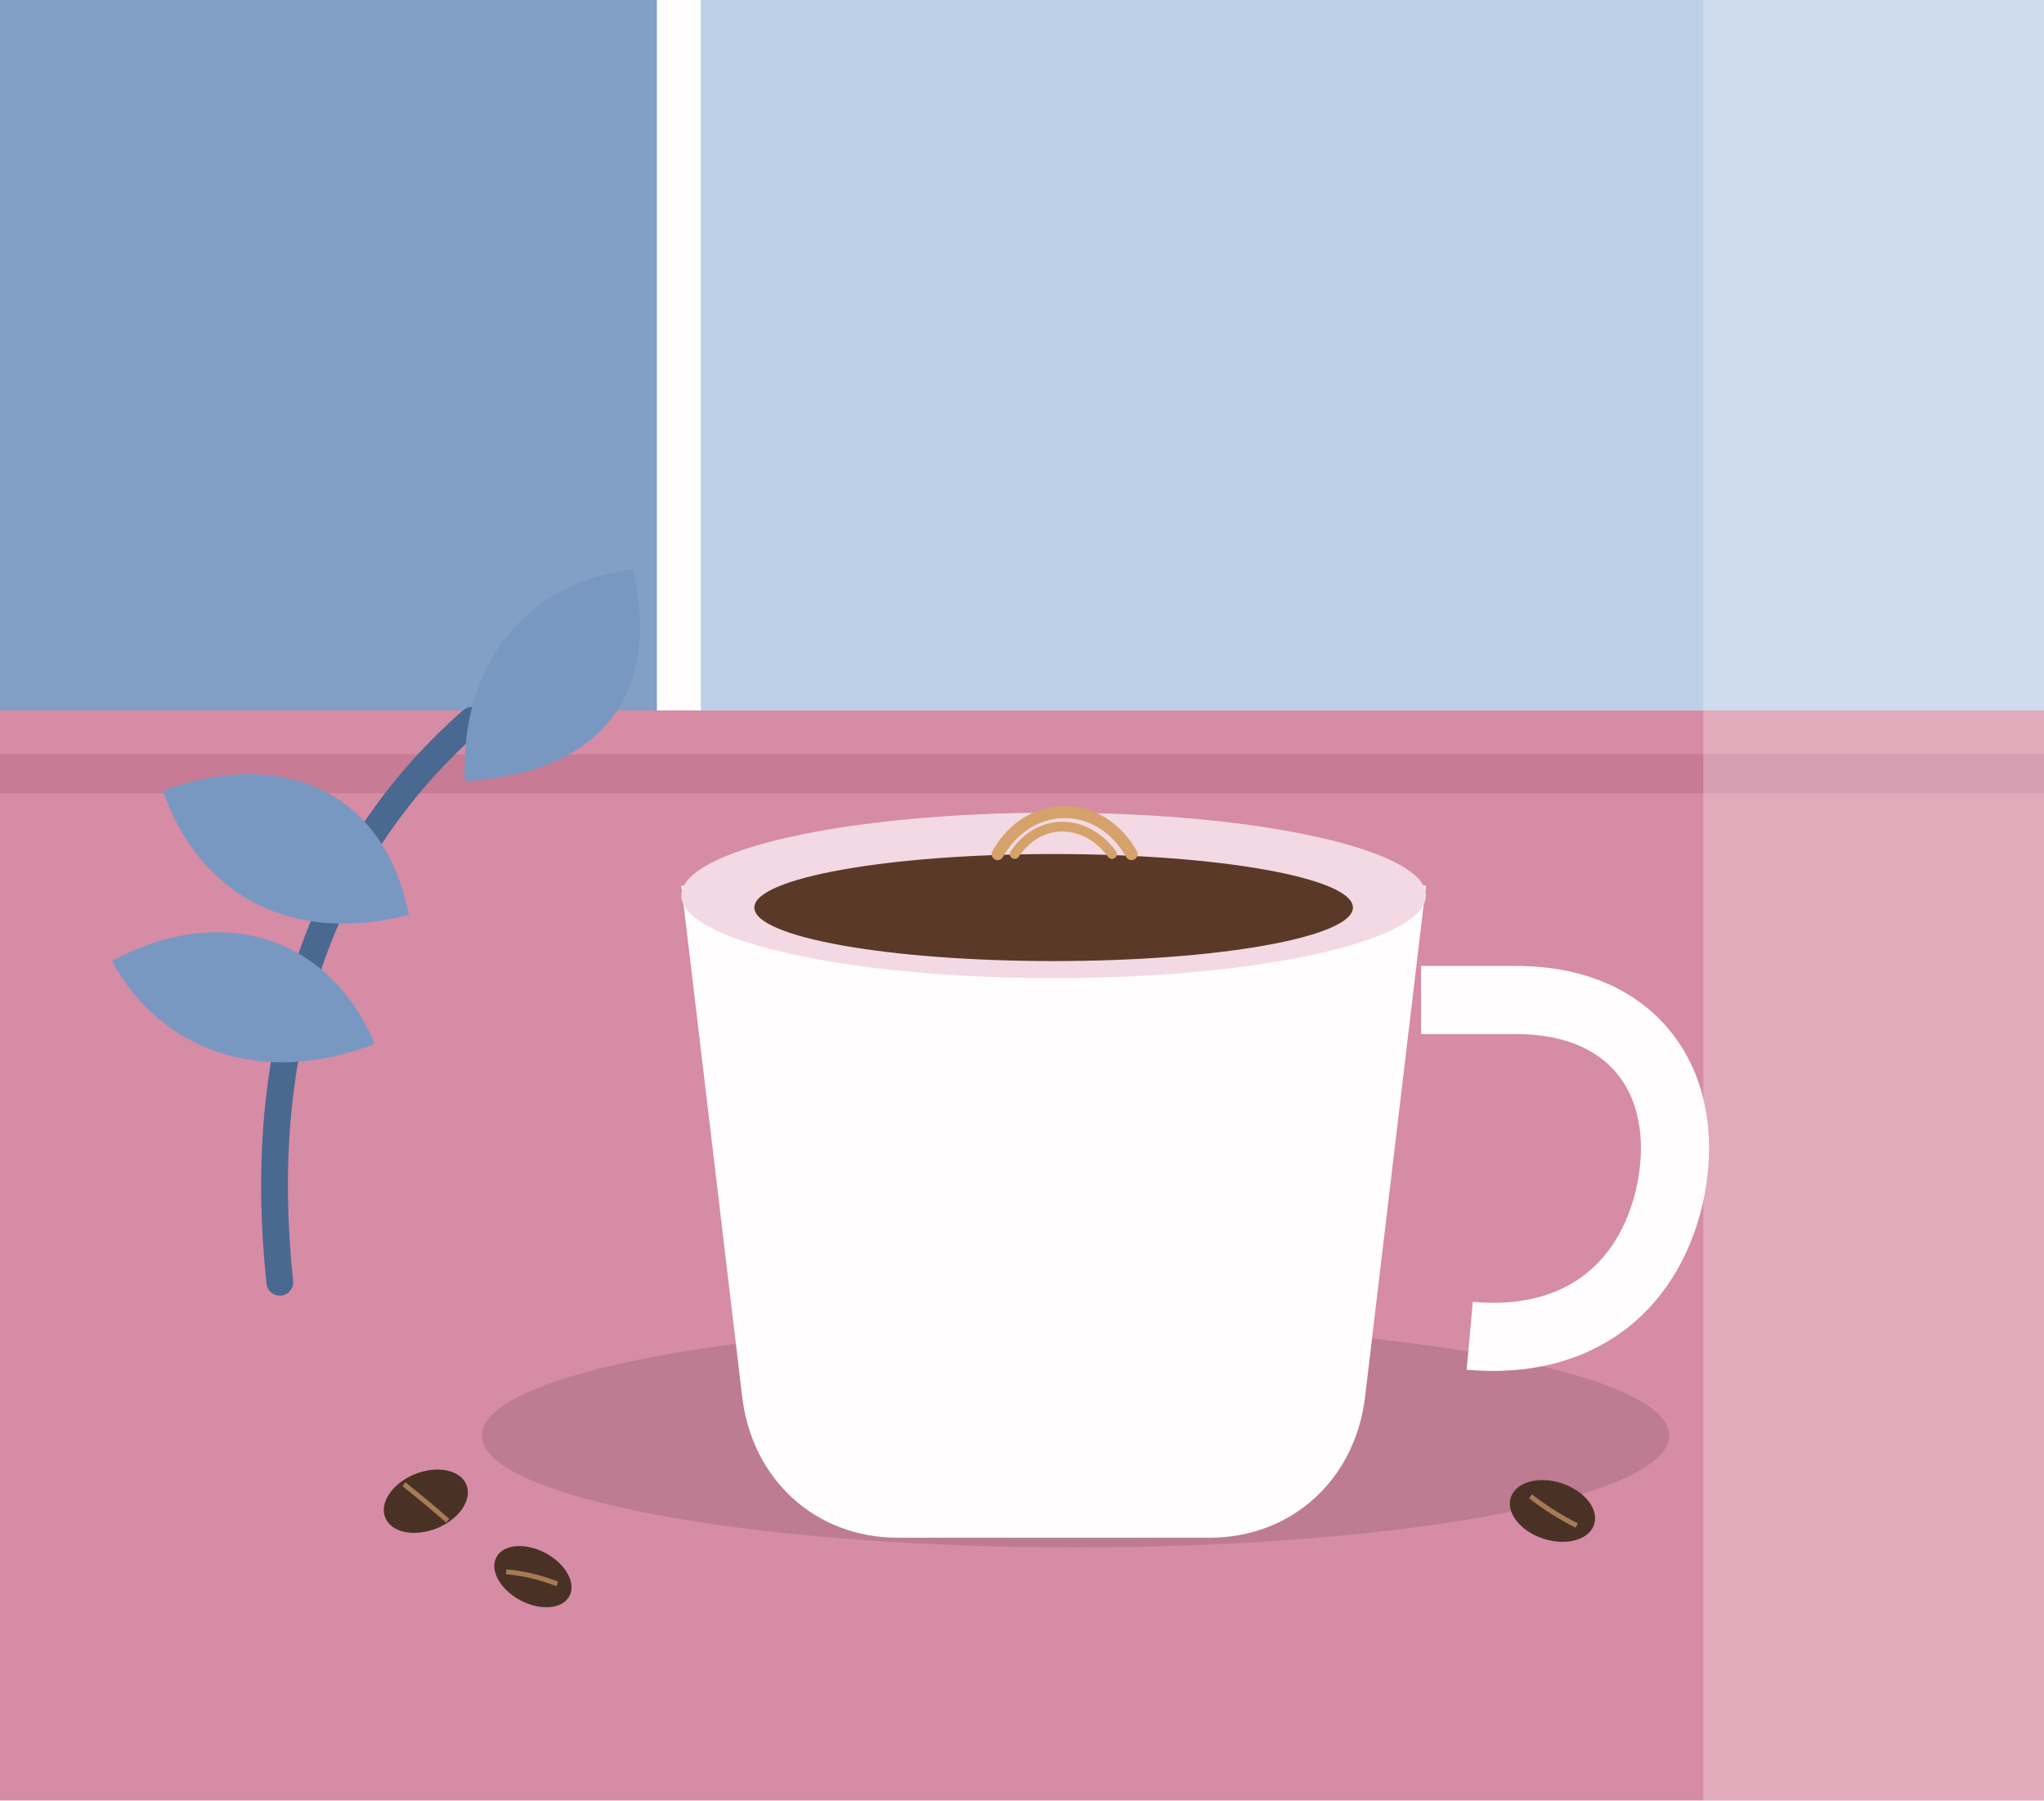
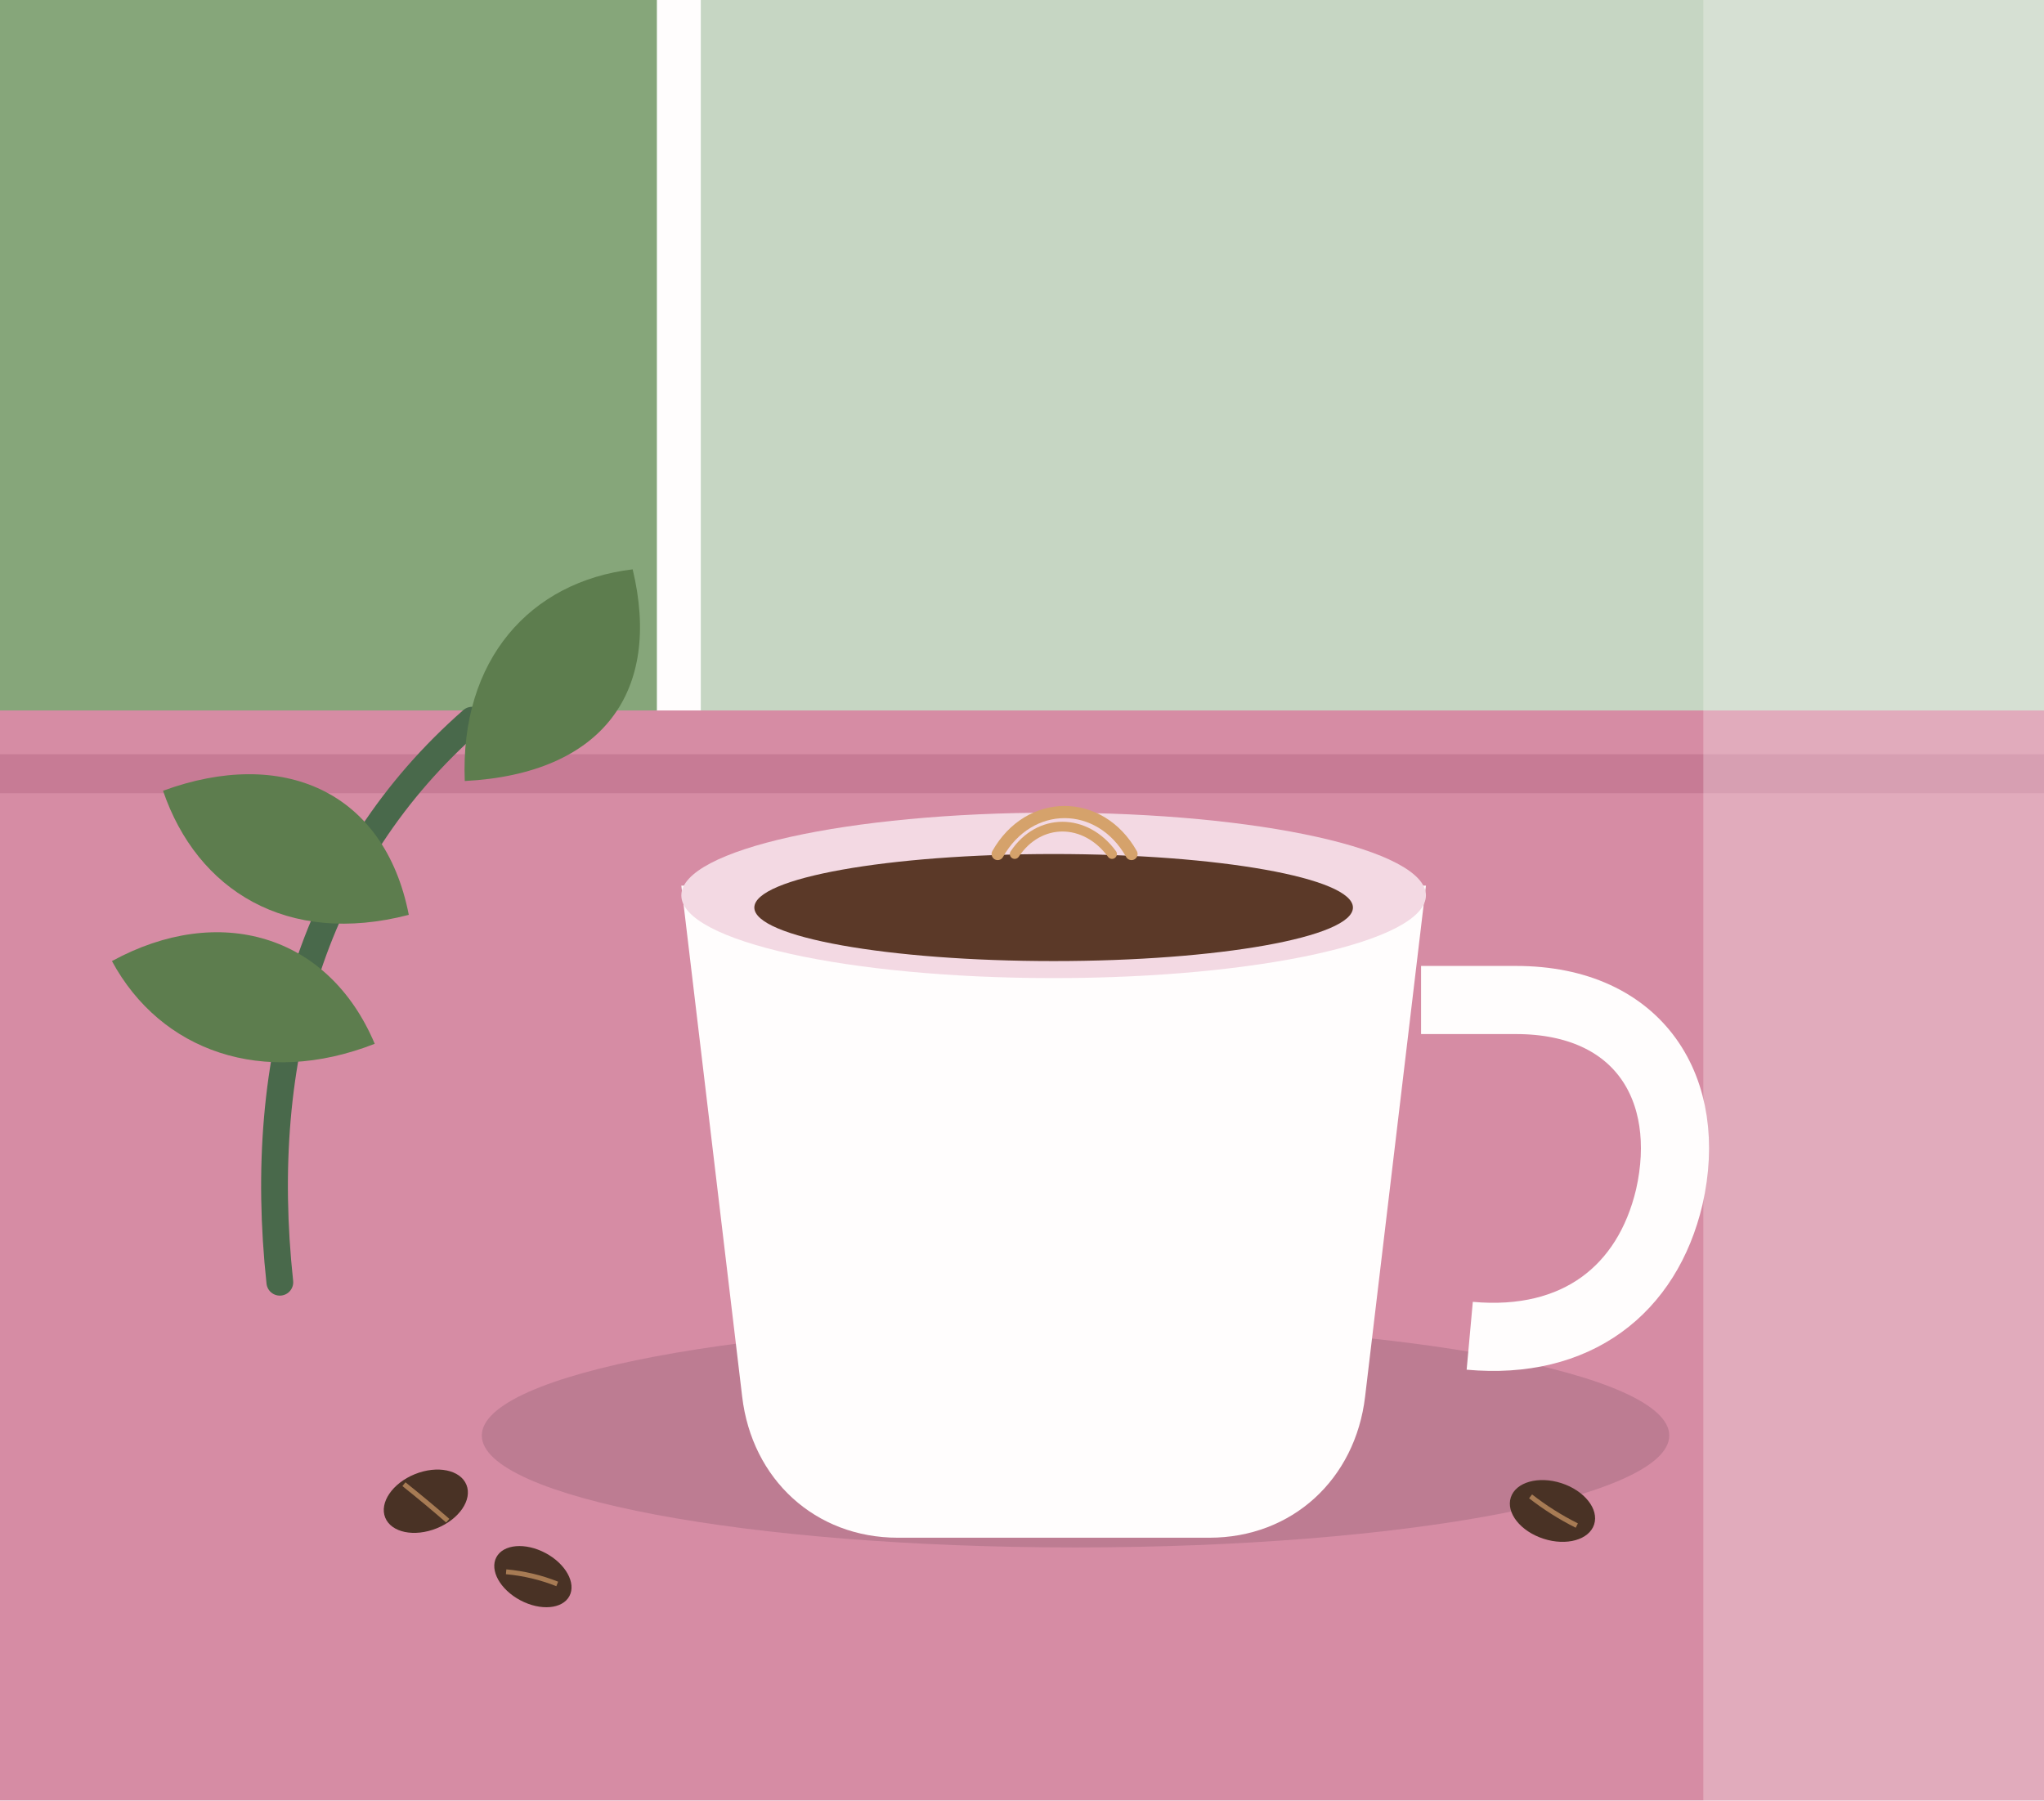
<svg xmlns="http://www.w3.org/2000/svg" viewBox="0 0 840 740" role="img" aria-labelledby="title desc">
  <rect width="840" height="740" fill="#fff1f4" />
-   <path d="M0 0h840v430H0z" fill="#bdd0e7" />
-   <path d="M0 0h270v430H0z" fill="#829fc5" />
+   <path d="M0 0h840v430H0z" fill="#c6d6c3" />
+   <path d="M0 0h270v430H0z" fill="#86a67a" />
  <path d="M270 0h18v430h-18z" fill="#fffdfd" />
  <path d="M0 292h840v448H0z" fill="#d68ca4" />
  <path d="M0 310h840v16H0z" fill="#b96d89" opacity=".55" />
  <ellipse cx="442" cy="590" rx="244" ry="46" fill="#593c4c" opacity=".2" />
  <path d="M280 364h306l-25 210c-4 34-30 58-64 58H369c-34 0-60-24-64-58z" fill="#fffdfd" />
  <path d="M584 411h39c51 0 73 37 63 81-9 38-38 61-82 57" fill="none" stroke="#fffdfd" stroke-width="28" />
  <ellipse cx="433" cy="368" rx="153" ry="34" fill="#f3d9e3" />
  <ellipse cx="433" cy="373" rx="123" ry="22" fill="#5b3928" />
  <path d="M410 351c13-23 42-23 55 0" fill="none" stroke="#d5a26b" stroke-width="5" stroke-linecap="round" />
  <path d="M417 351c10-15 29-15 40 0" fill="none" stroke="#d5a26b" stroke-width="4" stroke-linecap="round" />
-   <path d="M115 527c-10-93 14-174 79-231" fill="none" stroke="#496990" stroke-width="11" stroke-linecap="round" />
-   <path d="M168 376c-50 13-87-10-101-51 49-18 91 0 101 51zm23-55c-2-50 27-82 69-87 12 50-12 84-69 87zm-37 108c-46 18-88 3-108-34 44-24 89-11 108 34z" fill="#7898c2" />
+   <path d="M115 527c-10-93 14-174 79-231" fill="none" stroke="#49694b" stroke-width="11" stroke-linecap="round" />
+   <path d="M168 376c-50 13-87-10-101-51 49-18 91 0 101 51zm23-55c-2-50 27-82 69-87 12 50-12 84-69 87zm-37 108c-46 18-88 3-108-34 44-24 89-11 108 34z" fill="#5d7d4e" />
  <g fill="#493225">
    <ellipse cx="175" cy="617" rx="18" ry="12" transform="rotate(-22 175 617)" />
    <path d="M166 610q10 8 18 15" fill="none" stroke="#a77b54" stroke-width="2" />
    <ellipse cx="219" cy="648" rx="17" ry="11" transform="rotate(28 219 648)" />
    <path d="M208 646q11 1 21 5" fill="none" stroke="#a77b54" stroke-width="2" />
    <ellipse cx="638" cy="621" rx="18" ry="12" transform="rotate(18 638 621)" />
    <path d="M629 615q9 7 19 12" fill="none" stroke="#a77b54" stroke-width="2" />
  </g>
  <path d="M700 0h140v740H700z" fill="#fffdfd" opacity=".28" />
</svg>
